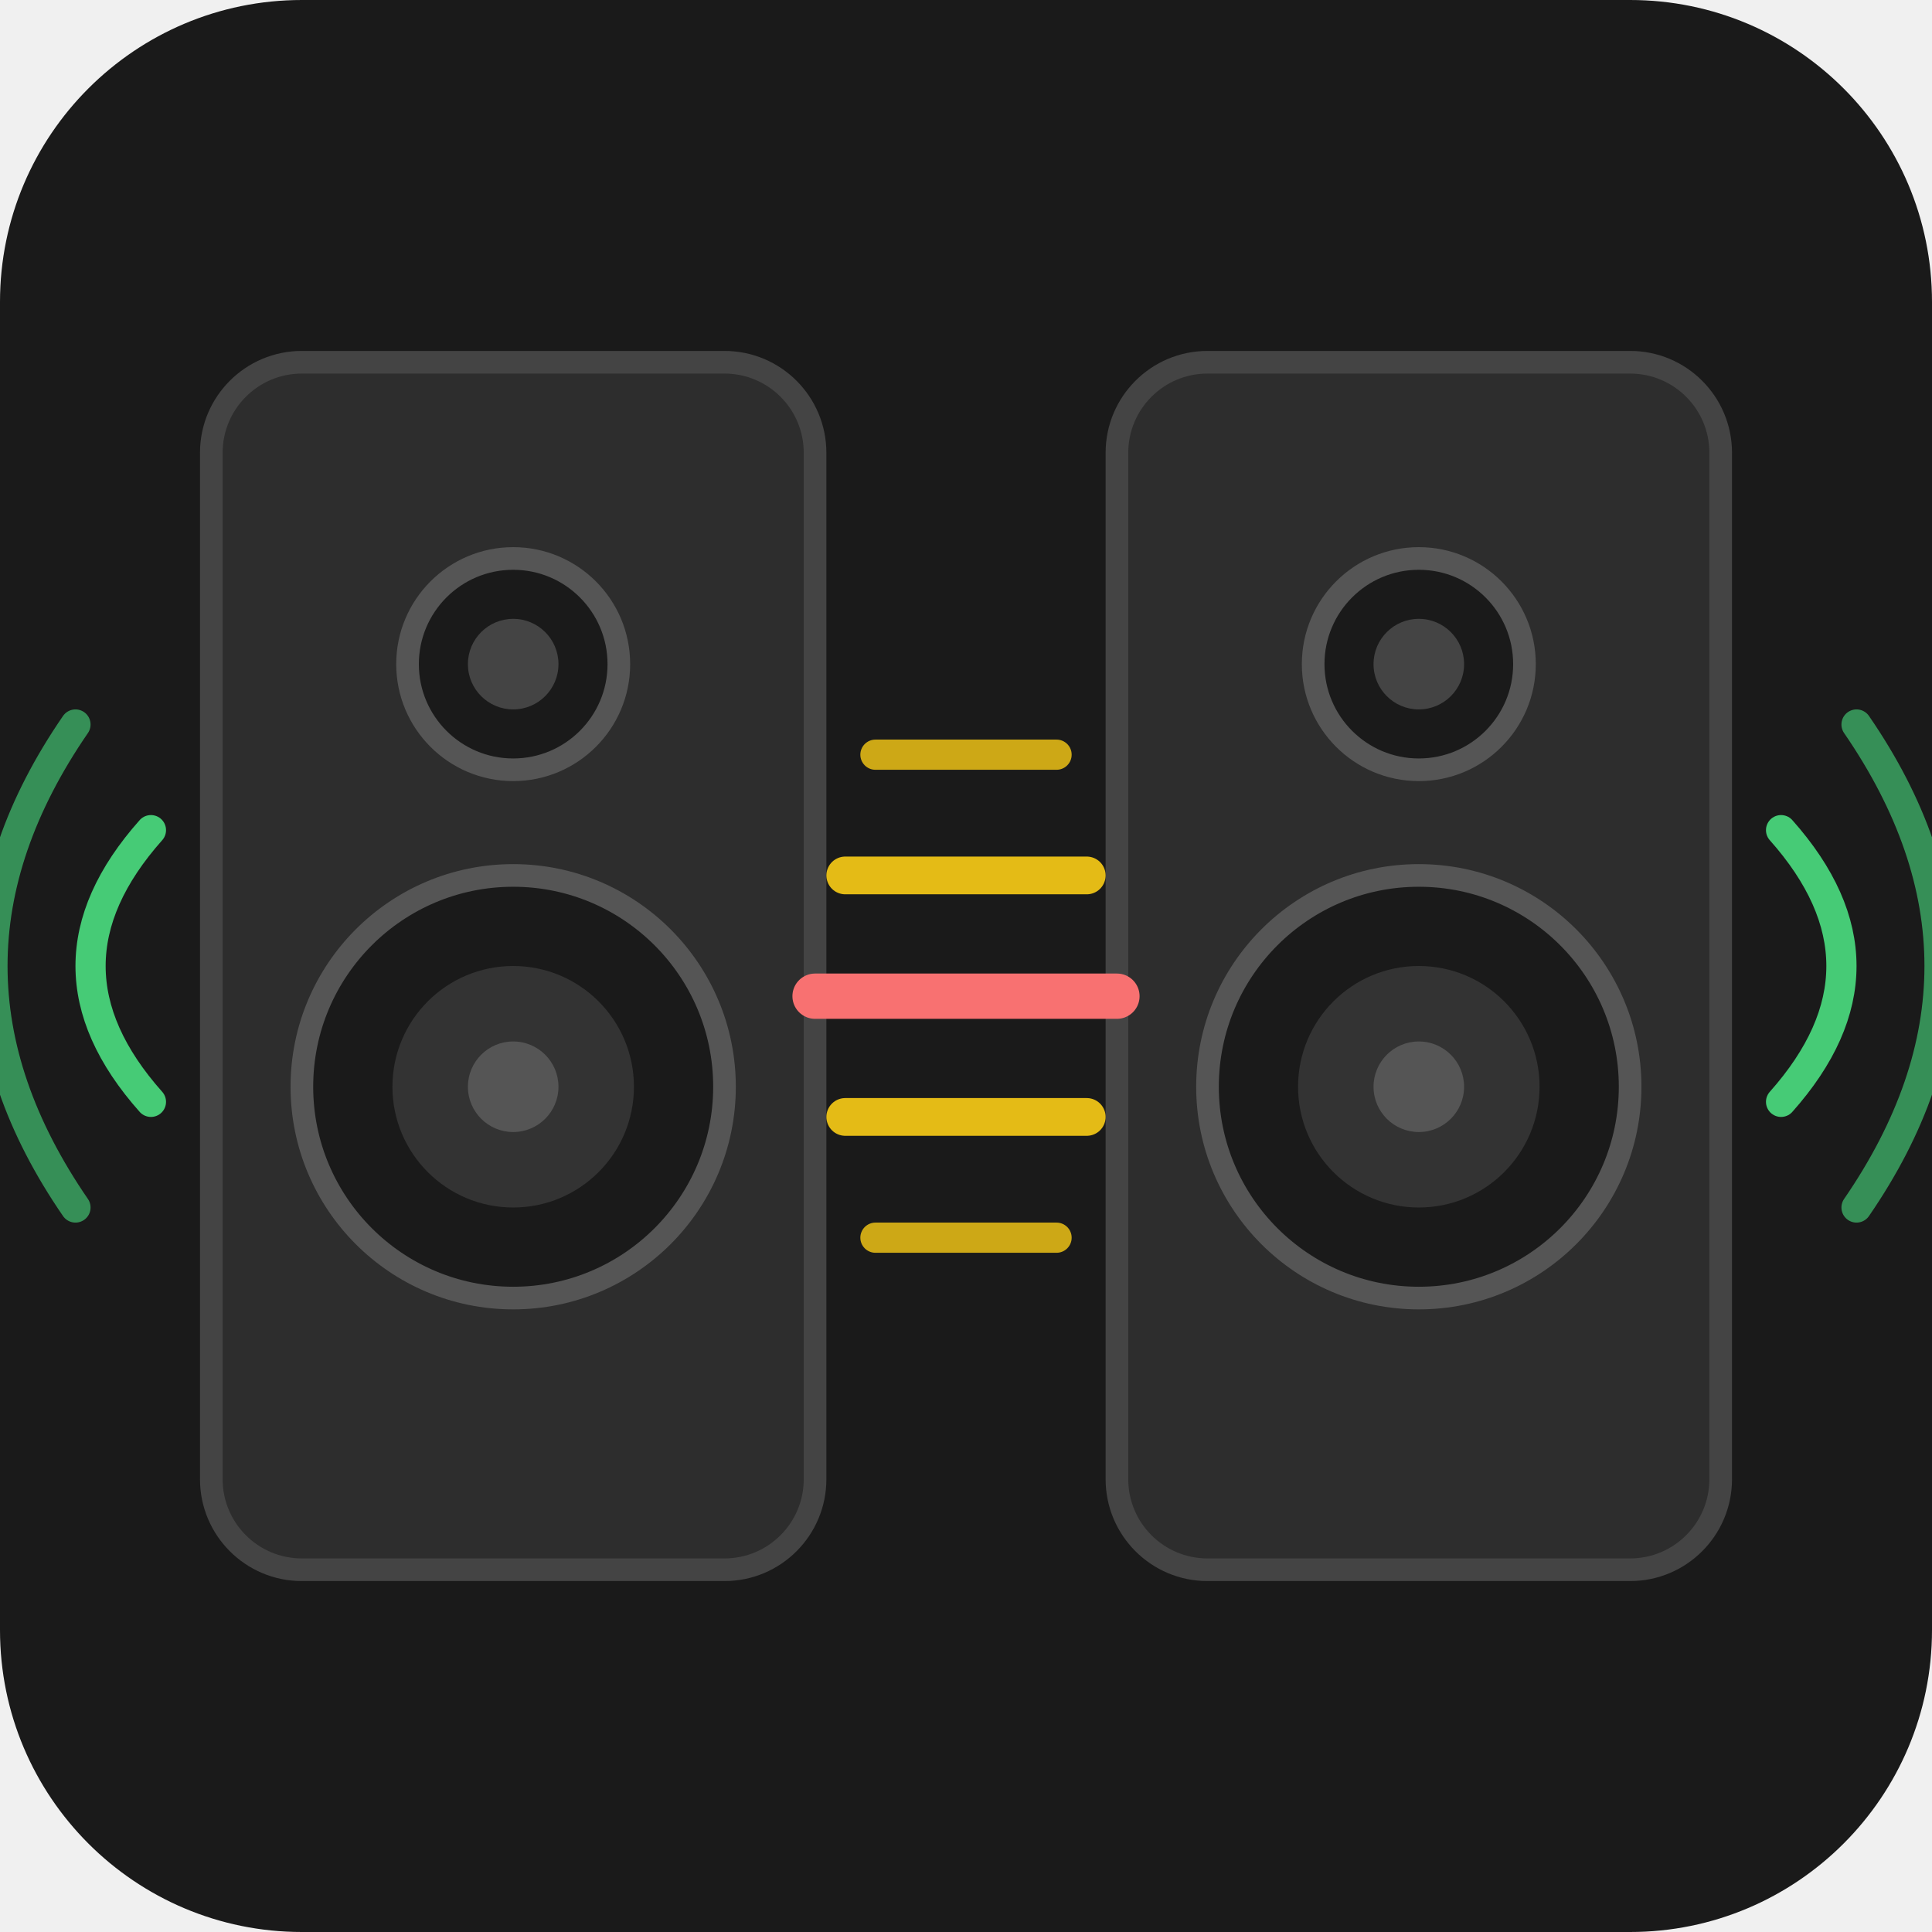
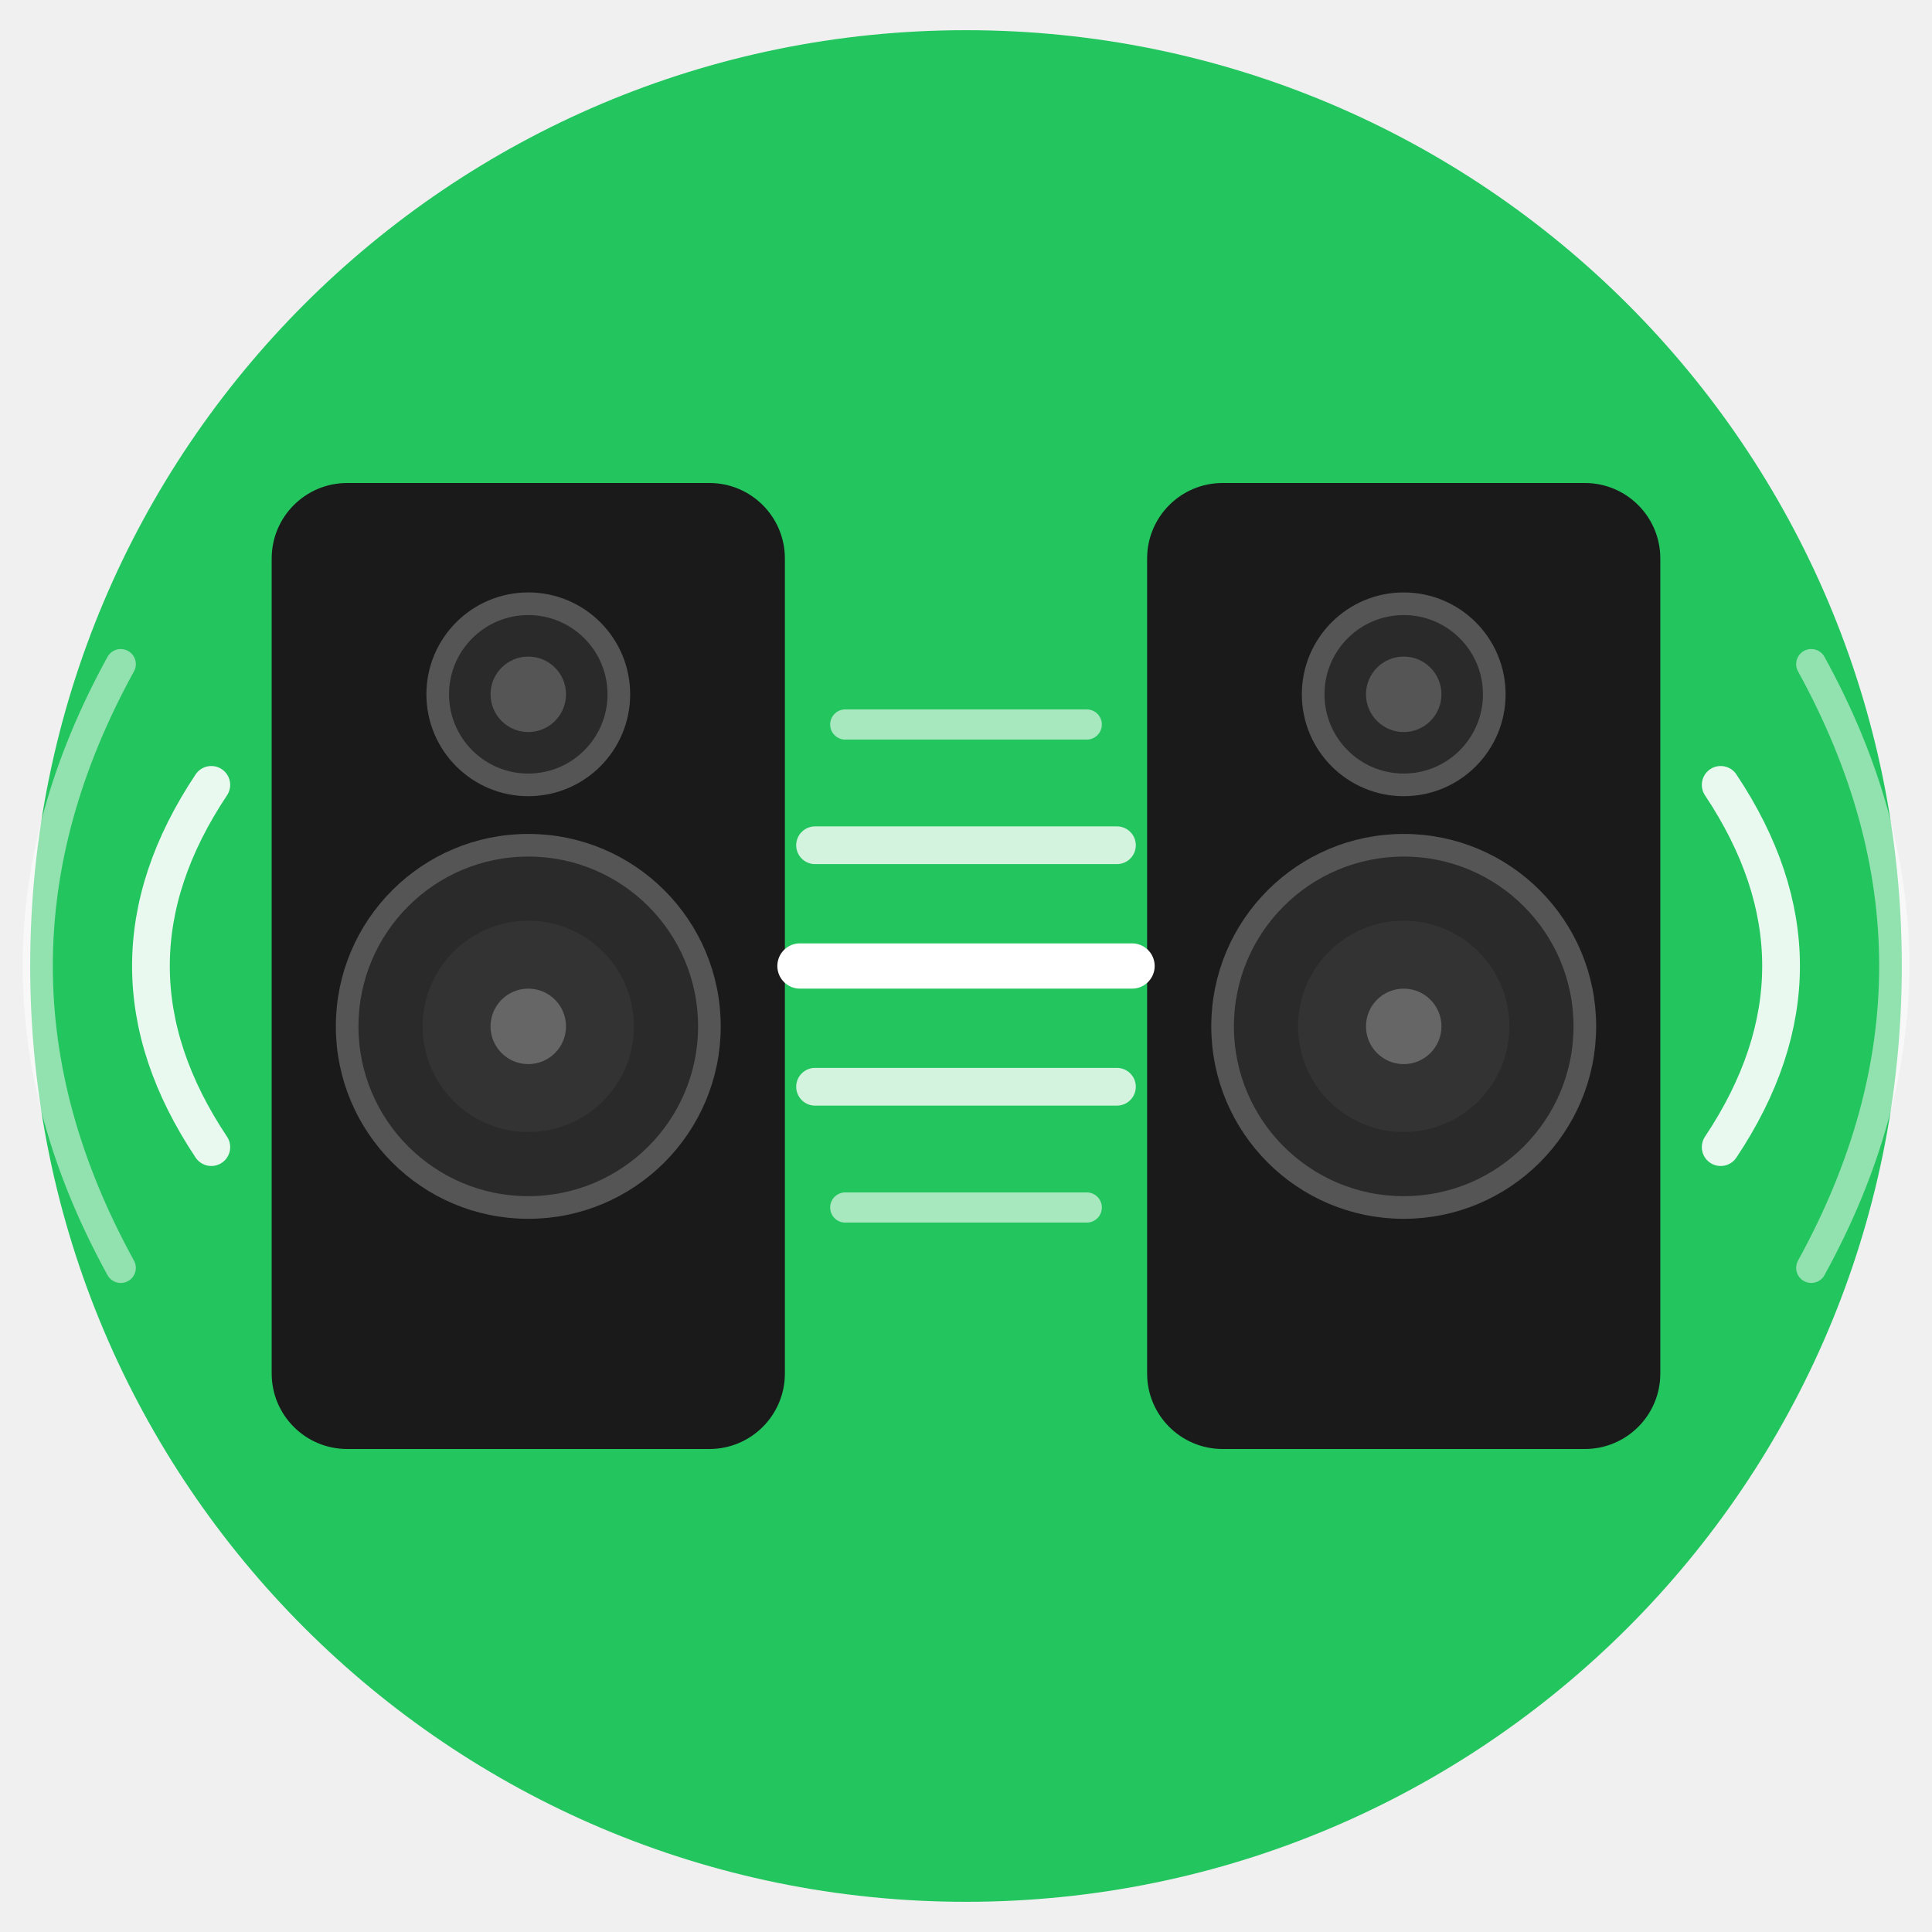
<svg xmlns="http://www.w3.org/2000/svg" viewBox="0 0 128 128">
-   <rect width="128" height="128" rx="20" fill="#1a1a1a" />
-   <rect x="14" y="24" width="40" height="80" rx="6" fill="#2d2d2d" stroke="#444" stroke-width="1.5" />
-   <circle cx="34" cy="72" r="14" fill="#1a1a1a" stroke="#555" stroke-width="1.5" />
-   <circle cx="34" cy="72" r="8" fill="#333" />
-   <circle cx="34" cy="72" r="3" fill="#555" />
-   <circle cx="34" cy="44" r="7" fill="#1a1a1a" stroke="#555" stroke-width="1.5" />
-   <circle cx="34" cy="44" r="3" fill="#444" />
-   <rect x="74" y="24" width="40" height="80" rx="6" fill="#2d2d2d" stroke="#444" stroke-width="1.5" />
-   <circle cx="94" cy="72" r="14" fill="#1a1a1a" stroke="#555" stroke-width="1.5" />
-   <circle cx="94" cy="72" r="8" fill="#333" />
-   <circle cx="94" cy="72" r="3" fill="#555" />
-   <circle cx="94" cy="44" r="7" fill="#1a1a1a" stroke="#555" stroke-width="1.5" />
-   <circle cx="94" cy="44" r="3" fill="#444" />
-   <path d="M10 55 Q2 64 10 73" fill="none" stroke="#4ade80" stroke-width="2" stroke-linecap="round" opacity="0.9" />
-   <path d="M5 48 Q-6 64 5 80" fill="none" stroke="#4ade80" stroke-width="2" stroke-linecap="round" opacity="0.6" />
-   <path d="M118 55 Q126 64 118 73" fill="none" stroke="#4ade80" stroke-width="2" stroke-linecap="round" opacity="0.9" />
-   <path d="M123 48 Q134 64 123 80" fill="none" stroke="#4ade80" stroke-width="2" stroke-linecap="round" opacity="0.6" />
-   <path d="M58 50 L70 50" stroke="#facc15" stroke-width="2" stroke-linecap="round" opacity="0.8" />
-   <path d="M56 58 L72 58" stroke="#facc15" stroke-width="2.5" stroke-linecap="round" opacity="0.9" />
-   <path d="M54 66 L74 66" stroke="#f87171" stroke-width="3" stroke-linecap="round" />
-   <path d="M56 74 L72 74" stroke="#facc15" stroke-width="2.5" stroke-linecap="round" opacity="0.9" />
-   <path d="M58 82 L70 82" stroke="#facc15" stroke-width="2" stroke-linecap="round" opacity="0.8" />
+   <circle cx="64" cy="64" r="62" fill="#22c55e" />
+   <rect x="18" y="32" width="34" height="64" rx="5" fill="#1a1a1a" />
+   <circle cx="35" cy="68" r="12" fill="#2a2a2a" stroke="#555" stroke-width="1.5" />
+   <circle cx="35" cy="68" r="7" fill="#333" />
+   <circle cx="35" cy="68" r="2.5" fill="#666" />
+   <circle cx="35" cy="46" r="6" fill="#2a2a2a" stroke="#555" stroke-width="1.5" />
+   <circle cx="35" cy="46" r="2.5" fill="#555" />
+   <rect x="76" y="32" width="34" height="64" rx="5" fill="#1a1a1a" />
+   <circle cx="93" cy="68" r="12" fill="#2a2a2a" stroke="#555" stroke-width="1.5" />
+   <circle cx="93" cy="68" r="7" fill="#333" />
+   <circle cx="93" cy="68" r="2.5" fill="#666" />
+   <circle cx="93" cy="46" r="6" fill="#2a2a2a" stroke="#555" stroke-width="1.5" />
+   <circle cx="93" cy="46" r="2.5" fill="#555" />
+   <path d="M14 52 Q6 64 14 76" fill="none" stroke="#fff" stroke-width="2.5" stroke-linecap="round" opacity="0.9" />
+   <path d="M8 44 Q-3 64 8 84" fill="none" stroke="#fff" stroke-width="2" stroke-linecap="round" opacity="0.5" />
+   <path d="M114 52 Q122 64 114 76" fill="none" stroke="#fff" stroke-width="2.5" stroke-linecap="round" opacity="0.9" />
+   <path d="M120 44 Q131 64 120 84" fill="none" stroke="#fff" stroke-width="2" stroke-linecap="round" opacity="0.5" />
+   <path d="M56 48 L72 48" stroke="#fff" stroke-width="2" stroke-linecap="round" opacity="0.6" />
+   <path d="M54 56 L74 56" stroke="#fff" stroke-width="2.5" stroke-linecap="round" opacity="0.8" />
+   <path d="M53 64 L75 64" stroke="#fff" stroke-width="3" stroke-linecap="round" />
+   <path d="M54 72 L74 72" stroke="#fff" stroke-width="2.5" stroke-linecap="round" opacity="0.8" />
+   <path d="M56 80 L72 80" stroke="#fff" stroke-width="2" stroke-linecap="round" opacity="0.6" />
</svg>
